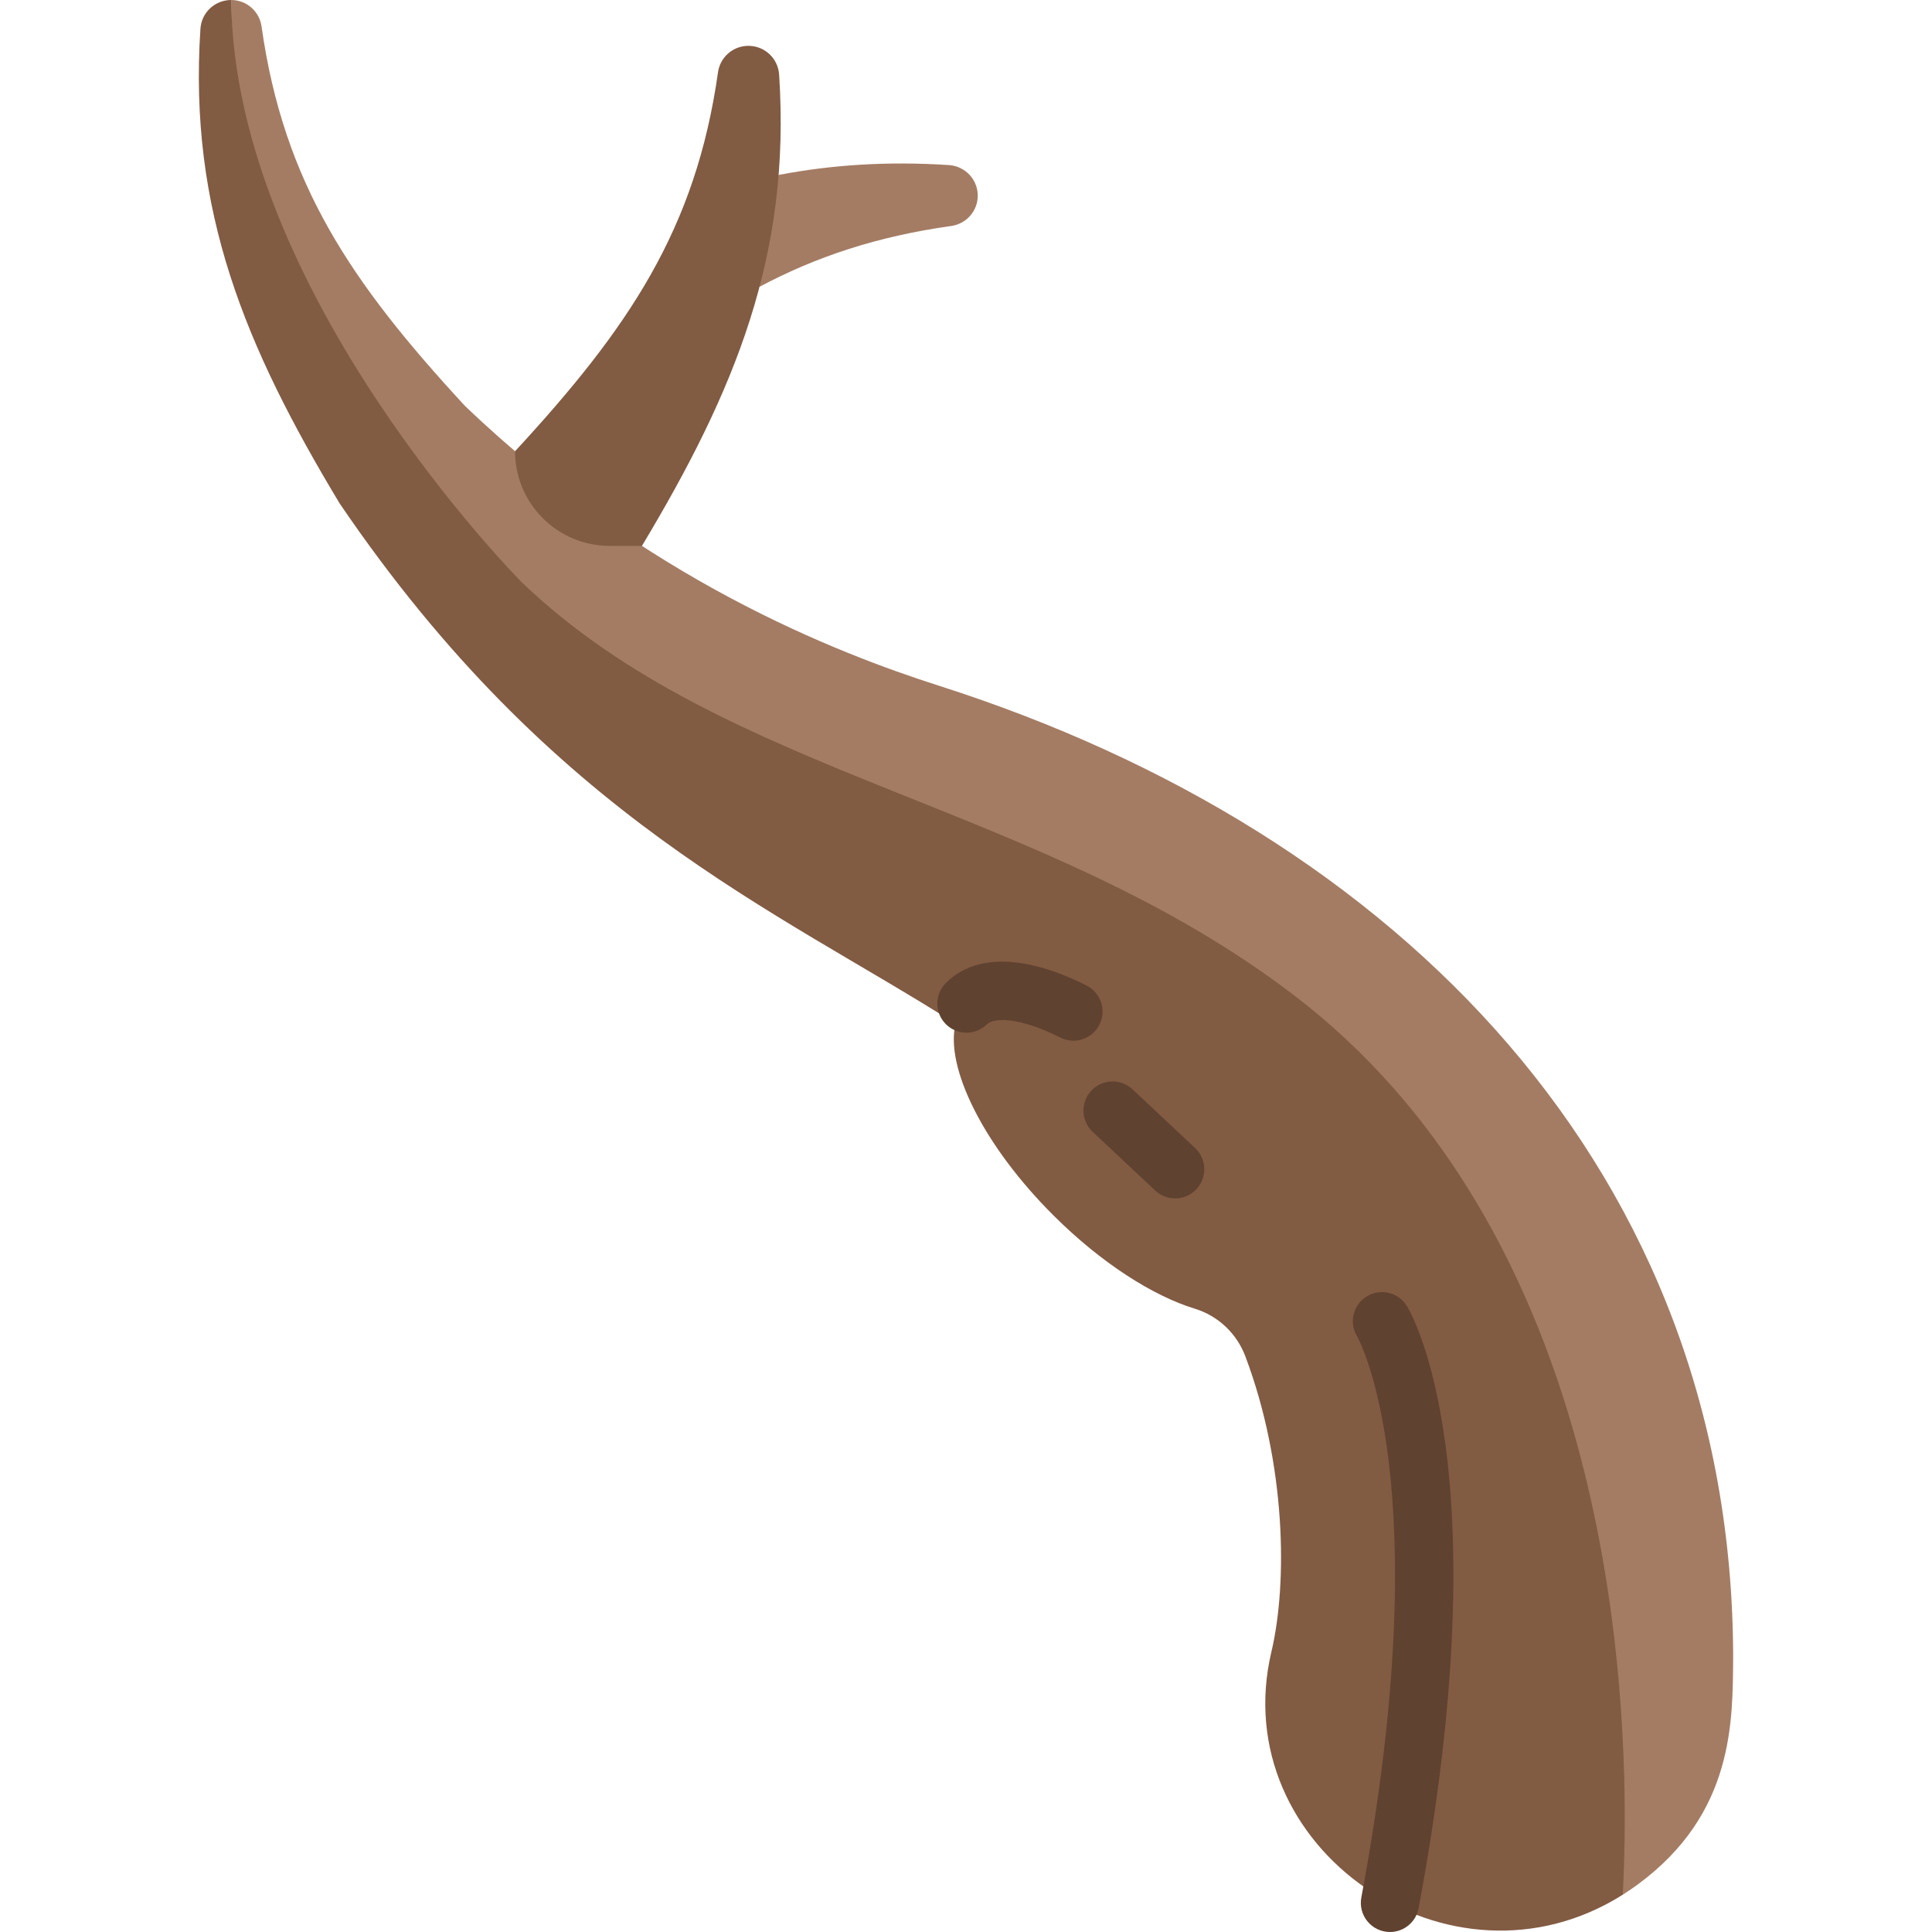
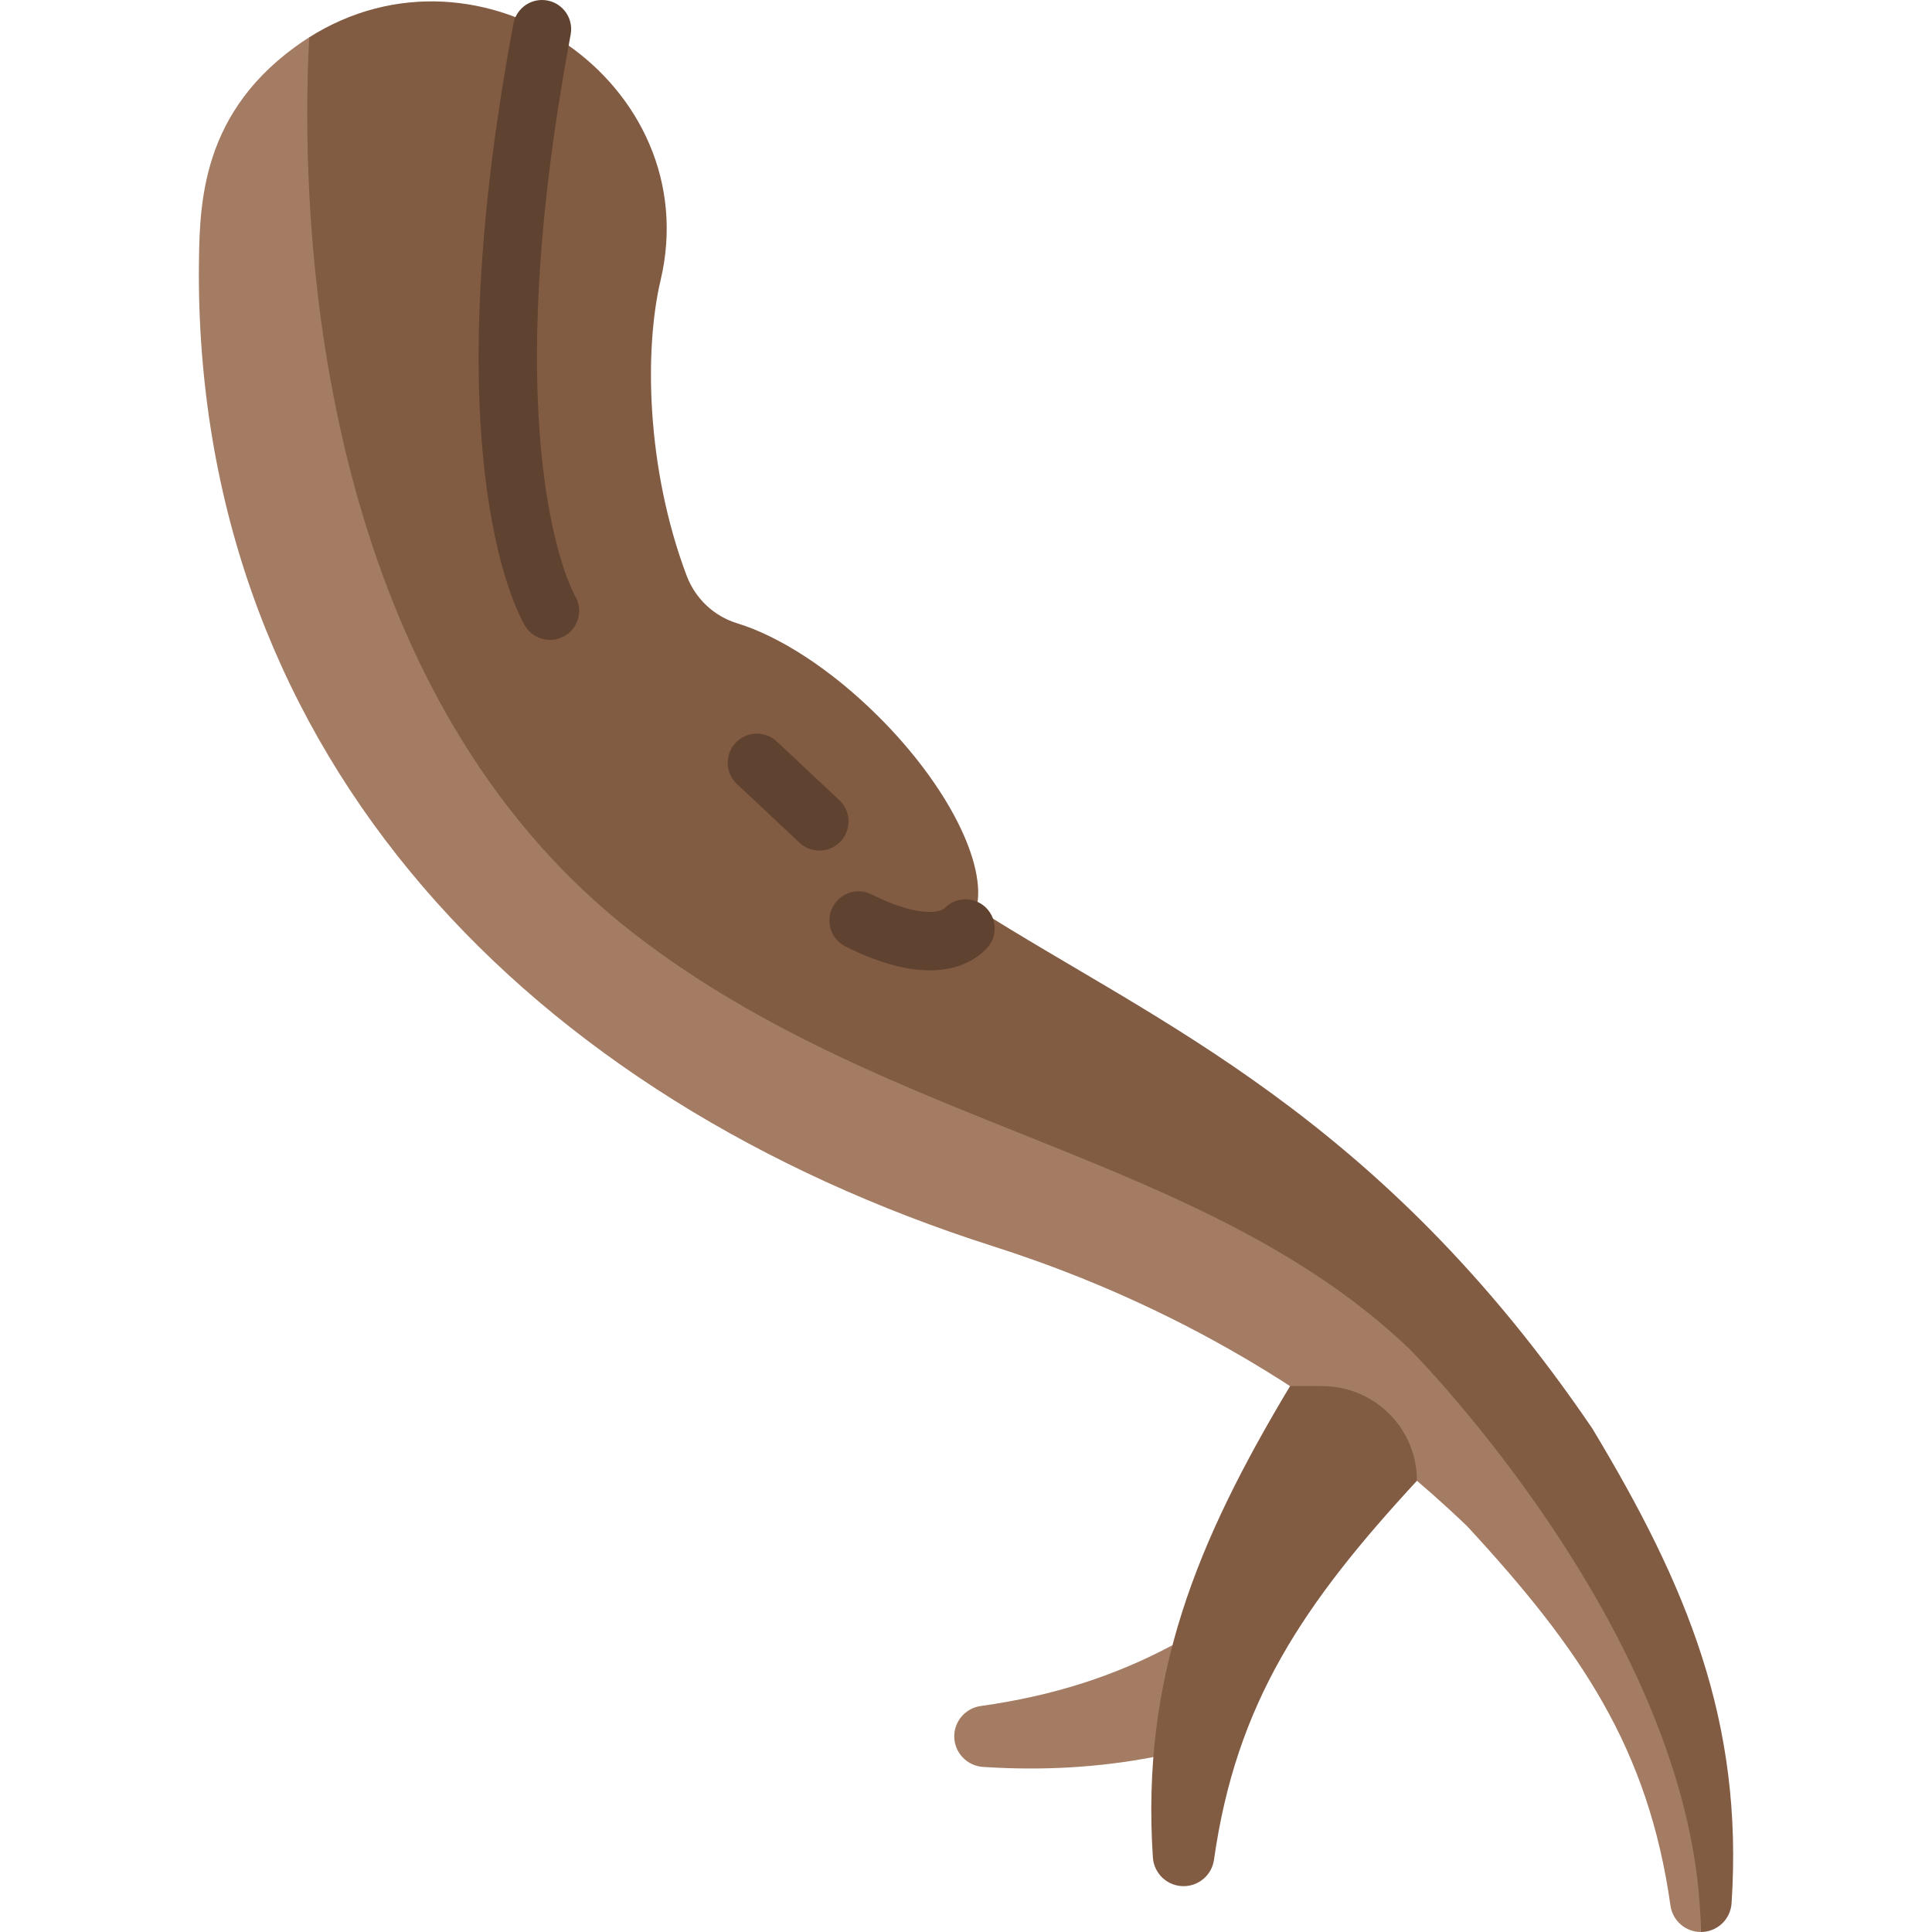
<svg xmlns="http://www.w3.org/2000/svg" viewBox="0 0 512 512">
-   <path d="M430.071 501.747l.154.257a69.916 69.916 0 003.706-2.532c25.797-18.9 25.21-43.626 25.375-60.209-.175-128.623-88.271-218.489-210.377-257.503-27.351-8.74-77.76-28.319-125.555-74.044l-.278-.278C93.038 74.878 75.198 48.649 69.31 6.99A8.137 8.137 0 0061.27 0v49.583l47.527 95.08L324.97 289.088l105.101 212.659z" fill="#a47c64" />
-   <path d="M53.117 7.607C49.936 55.783 64.955 91.811 90 133.399c56.658 83.412 115.879 107.757 163.231 137.898-2.821 11.529 7.422 32.344 25.951 50.801 12.631 12.6 26.363 21.339 37.491 24.736 6.156 1.884 11.087 6.578 13.351 12.59 10.767 28.535 11.231 60.065 6.918 78.285-12.291 51.923 47.414 93.438 93.284 64.296l-.154-.257c.278-5.332.504-12.085.504-19.939 0-53.673-10.603-158.959-87.344-217.82-66.993-51.377-150.662-57.687-204.88-109.6 0 0-76.402-76.68-77.081-154.389h-.01c-4.304 0-7.866 3.325-8.144 7.607z" fill="#825b43" />
-   <path d="M368.364 512a7.722 7.722 0 007.58-6.302c21.966-117.436-2.088-157.935-3.123-159.601a7.72 7.72 0 00-13.159 8.079c.409.71 21.627 38.966 1.104 148.684a7.72 7.72 0 007.598 9.14zm-83.901-236.208a7.72 7.72 0 006.902-4.25 7.72 7.72 0 00-3.423-10.367c-16.26-8.19-29.495-8.433-37.268-.69a7.722 7.722 0 00-.02 10.918 7.723 7.723 0 0010.919.02c1.673-1.666 8.225-2.098 19.424 3.542a7.682 7.682 0 003.466.827zm26.961 41.794a7.722 7.722 0 005.284-13.352l-16.67-15.639a7.722 7.722 0 00-10.565 11.262l16.67 15.639a7.7 7.7 0 005.281 2.09z" fill="#5f422f" />
-   <path d="M206.339 46.36c14.125-2.7 28.951-3.673 45.144-2.613 4.292.281 7.635 3.828 7.631 8.114-.004 4.041-2.997 7.46-7.013 8.024-19.592 2.75-35.784 8.113-50.822 16.12l-13.787-14.694 18.847-14.951z" fill="#a47c64" />
-   <path d="M136.491 119.586c30.068-32.566 47.9-58.791 53.788-100.451a8.135 8.135 0 018.053-6.988 8.149 8.149 0 018.143 7.604c3.154 47.841-11.626 83.7-36.352 124.913h-8.553c-13.852-.001-25.079-11.229-25.079-25.078z" fill="#825b43" />
+   <path d="M81.929 10.253l-.154-.257a69.916 69.916 0 00-3.706 2.532c-25.797 18.9-25.21 43.626-25.375 60.209.175 128.623 88.271 218.489 210.377 257.503 27.351 8.74 77.76 28.319 125.555 74.044l.278.278c30.058 32.56 47.898 58.789 53.786 100.448a8.137 8.137 0 008.04 6.99v-49.583l-47.527-95.08L187.03 222.912 81.929 10.253z" fill="#a47c64" />
+   <path d="M458.883 504.393c3.181-48.176-11.838-84.204-36.883-125.792-56.658-83.412-115.879-107.757-163.231-137.898 2.821-11.529-7.422-32.344-25.951-50.801-12.631-12.6-26.363-21.339-37.491-24.736-6.156-1.884-11.087-6.578-13.351-12.59-10.767-28.535-11.231-60.065-6.918-78.285 12.291-51.923-47.414-93.438-93.284-64.296l.154.257a384.742 384.742 0 00-.504 19.939c0 53.673 10.603 158.959 87.344 217.82 66.993 51.377 150.662 57.687 204.88 109.6 0 0 76.402 76.68 77.081 154.389h.01c4.304 0 7.866-3.325 8.144-7.607z" fill="#825b43" />
+   <path d="M143.636 0a7.722 7.722 0 00-7.58 6.302c-21.966 117.436 2.088 157.935 3.123 159.601a7.72 7.72 0 0013.159-8.079c-.409-.71-21.627-38.966-1.104-148.684A7.72 7.72 0 00143.636 0zm83.901 236.208a7.72 7.72 0 00-6.902 4.25 7.72 7.72 0 003.423 10.367c16.26 8.19 29.495 8.433 37.268.69a7.722 7.722 0 00.02-10.918 7.723 7.723 0 00-10.919-.02c-1.673 1.666-8.225 2.098-19.424-3.542a7.682 7.682 0 00-3.466-.827zm-26.961-41.794a7.722 7.722 0 00-5.284 13.352l16.67 15.639a7.722 7.722 0 0010.565-11.262l-16.67-15.639a7.7 7.7 0 00-5.281-2.09z" fill="#5f422f" />
+   <path d="M305.661 465.64c-14.125 2.7-28.951 3.673-45.144 2.613-4.292-.281-7.635-3.828-7.631-8.114.004-4.041 2.997-7.46 7.013-8.024 19.592-2.75 35.784-8.113 50.822-16.12l13.787 14.694-18.847 14.951z" fill="#a47c64" />
+   <path d="M375.509 392.414c-30.068 32.566-47.9 58.791-53.788 100.451a8.135 8.135 0 01-8.053 6.988 8.149 8.149 0 01-8.143-7.604c-3.154-47.841 11.626-83.7 36.352-124.913h8.553c13.852.001 25.079 11.229 25.079 25.078z" fill="#825b43" />
</svg>
